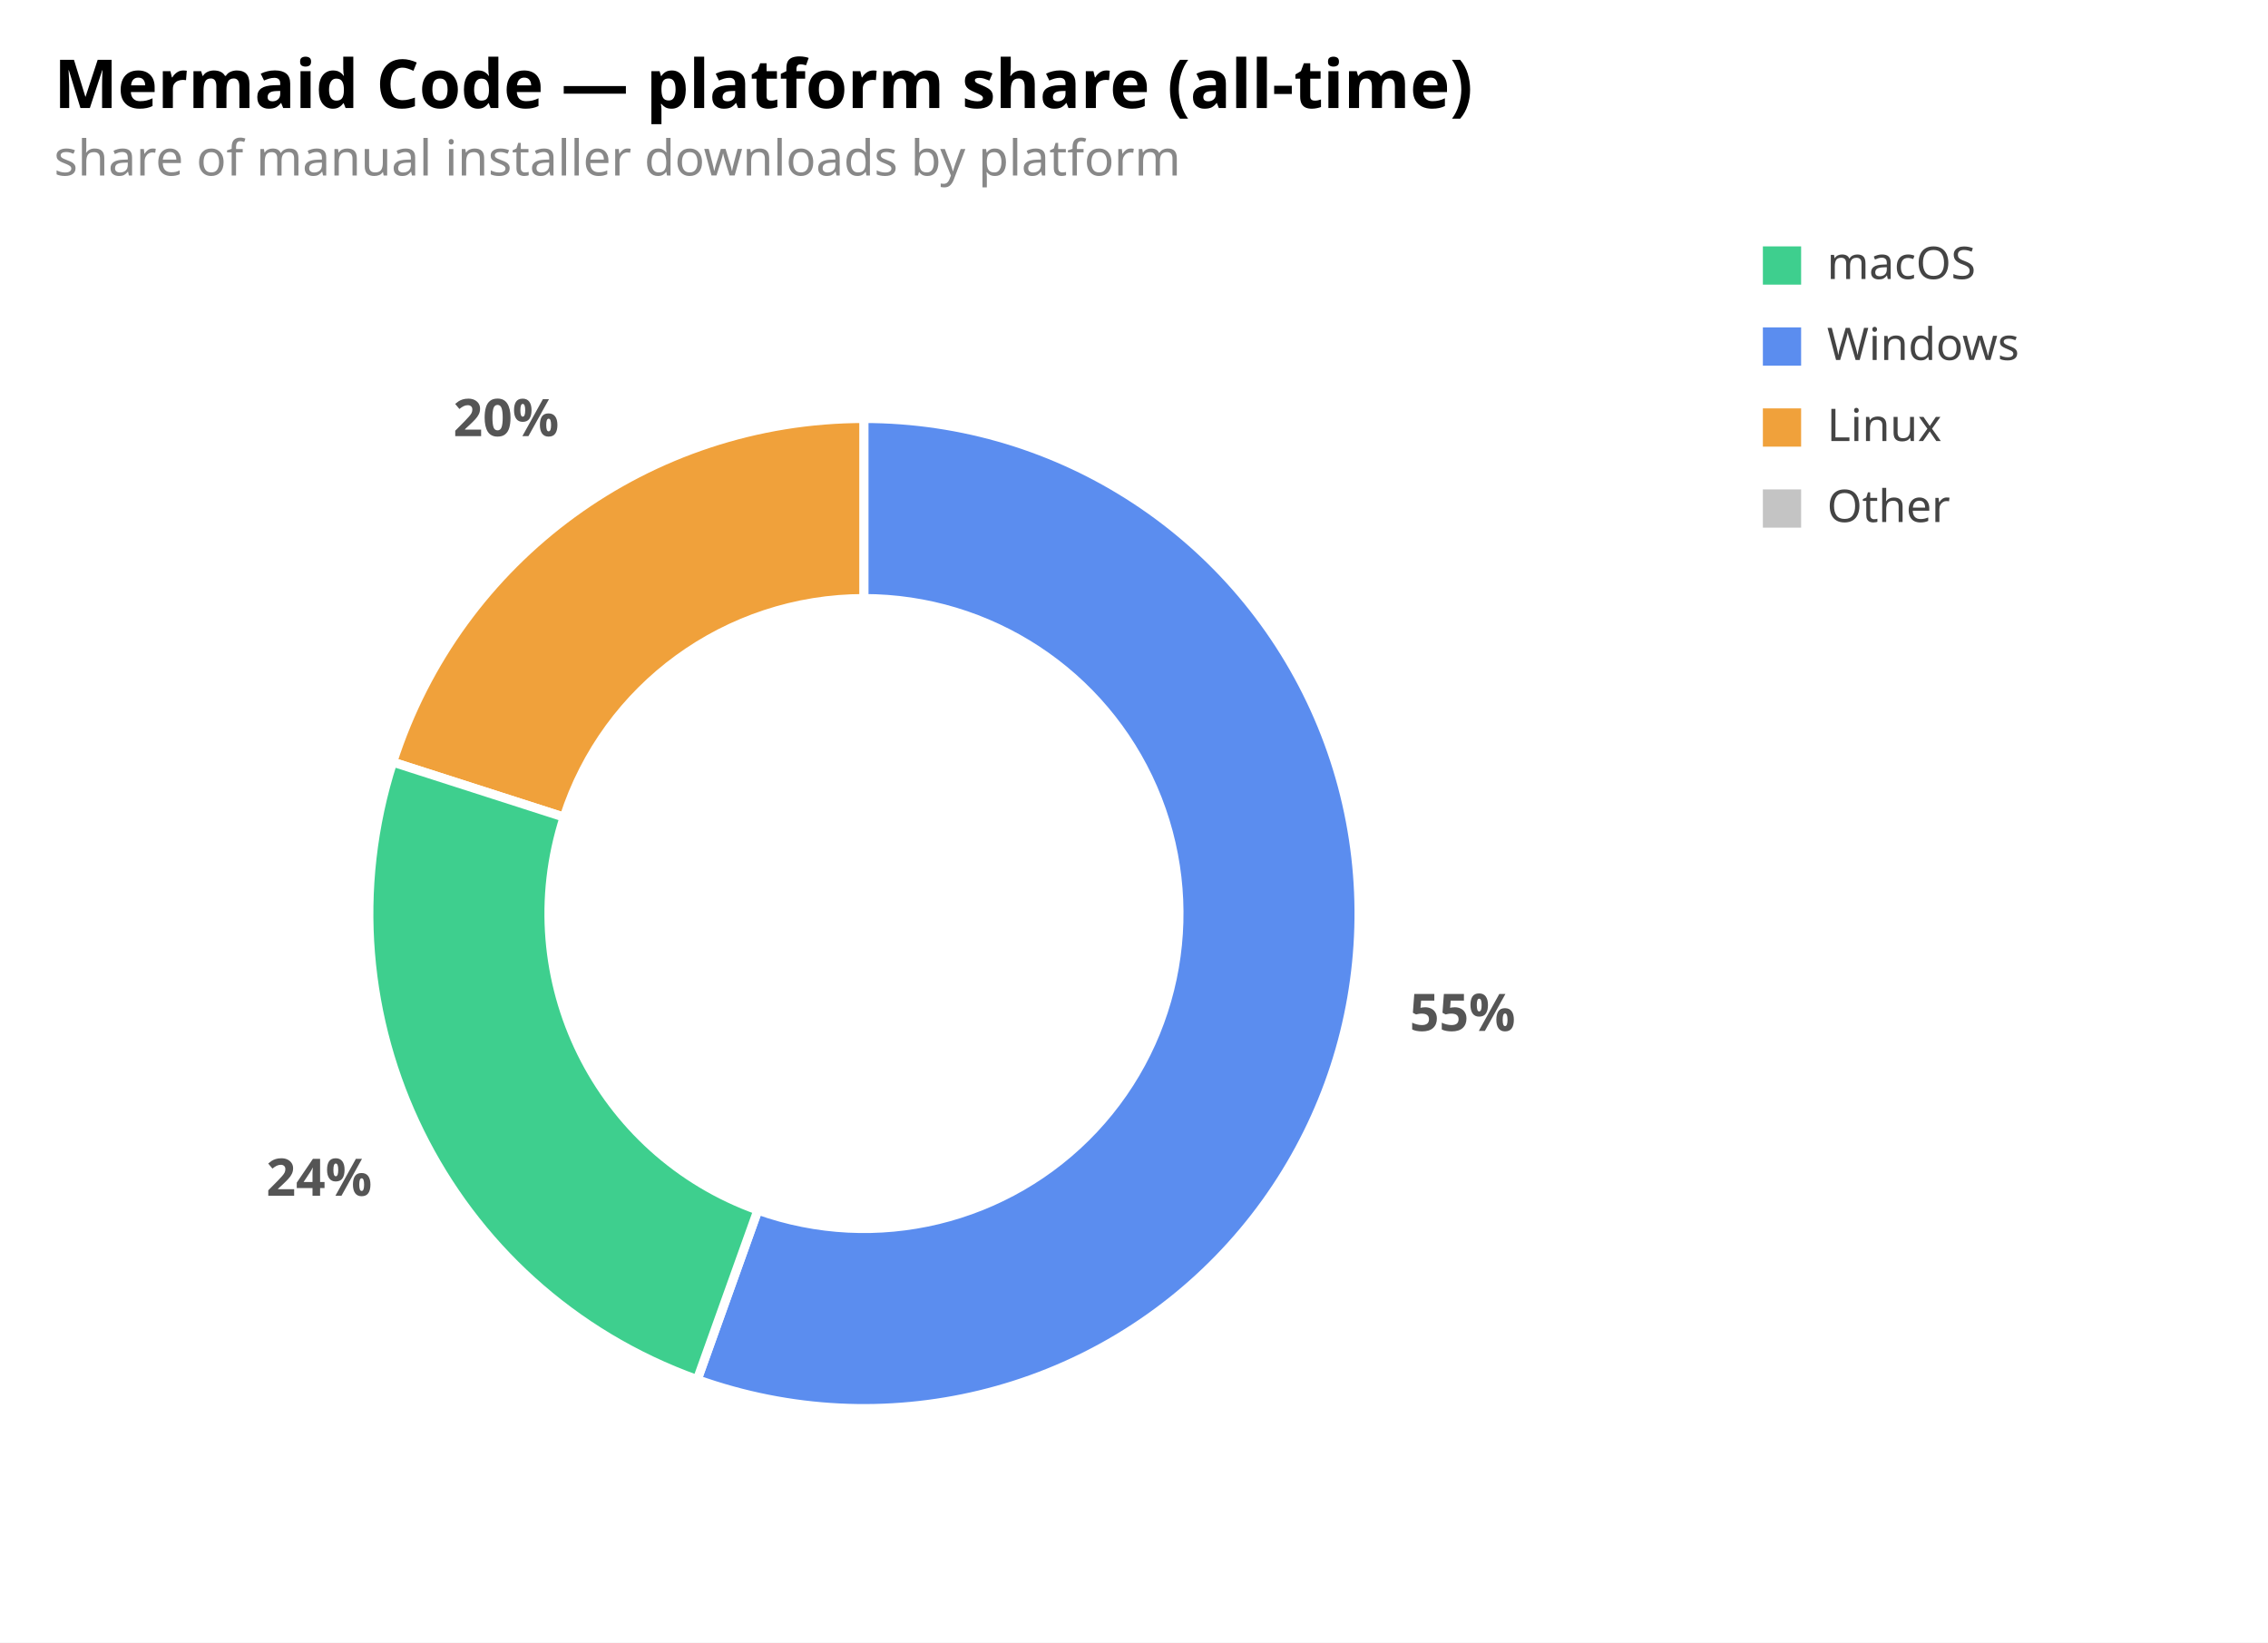
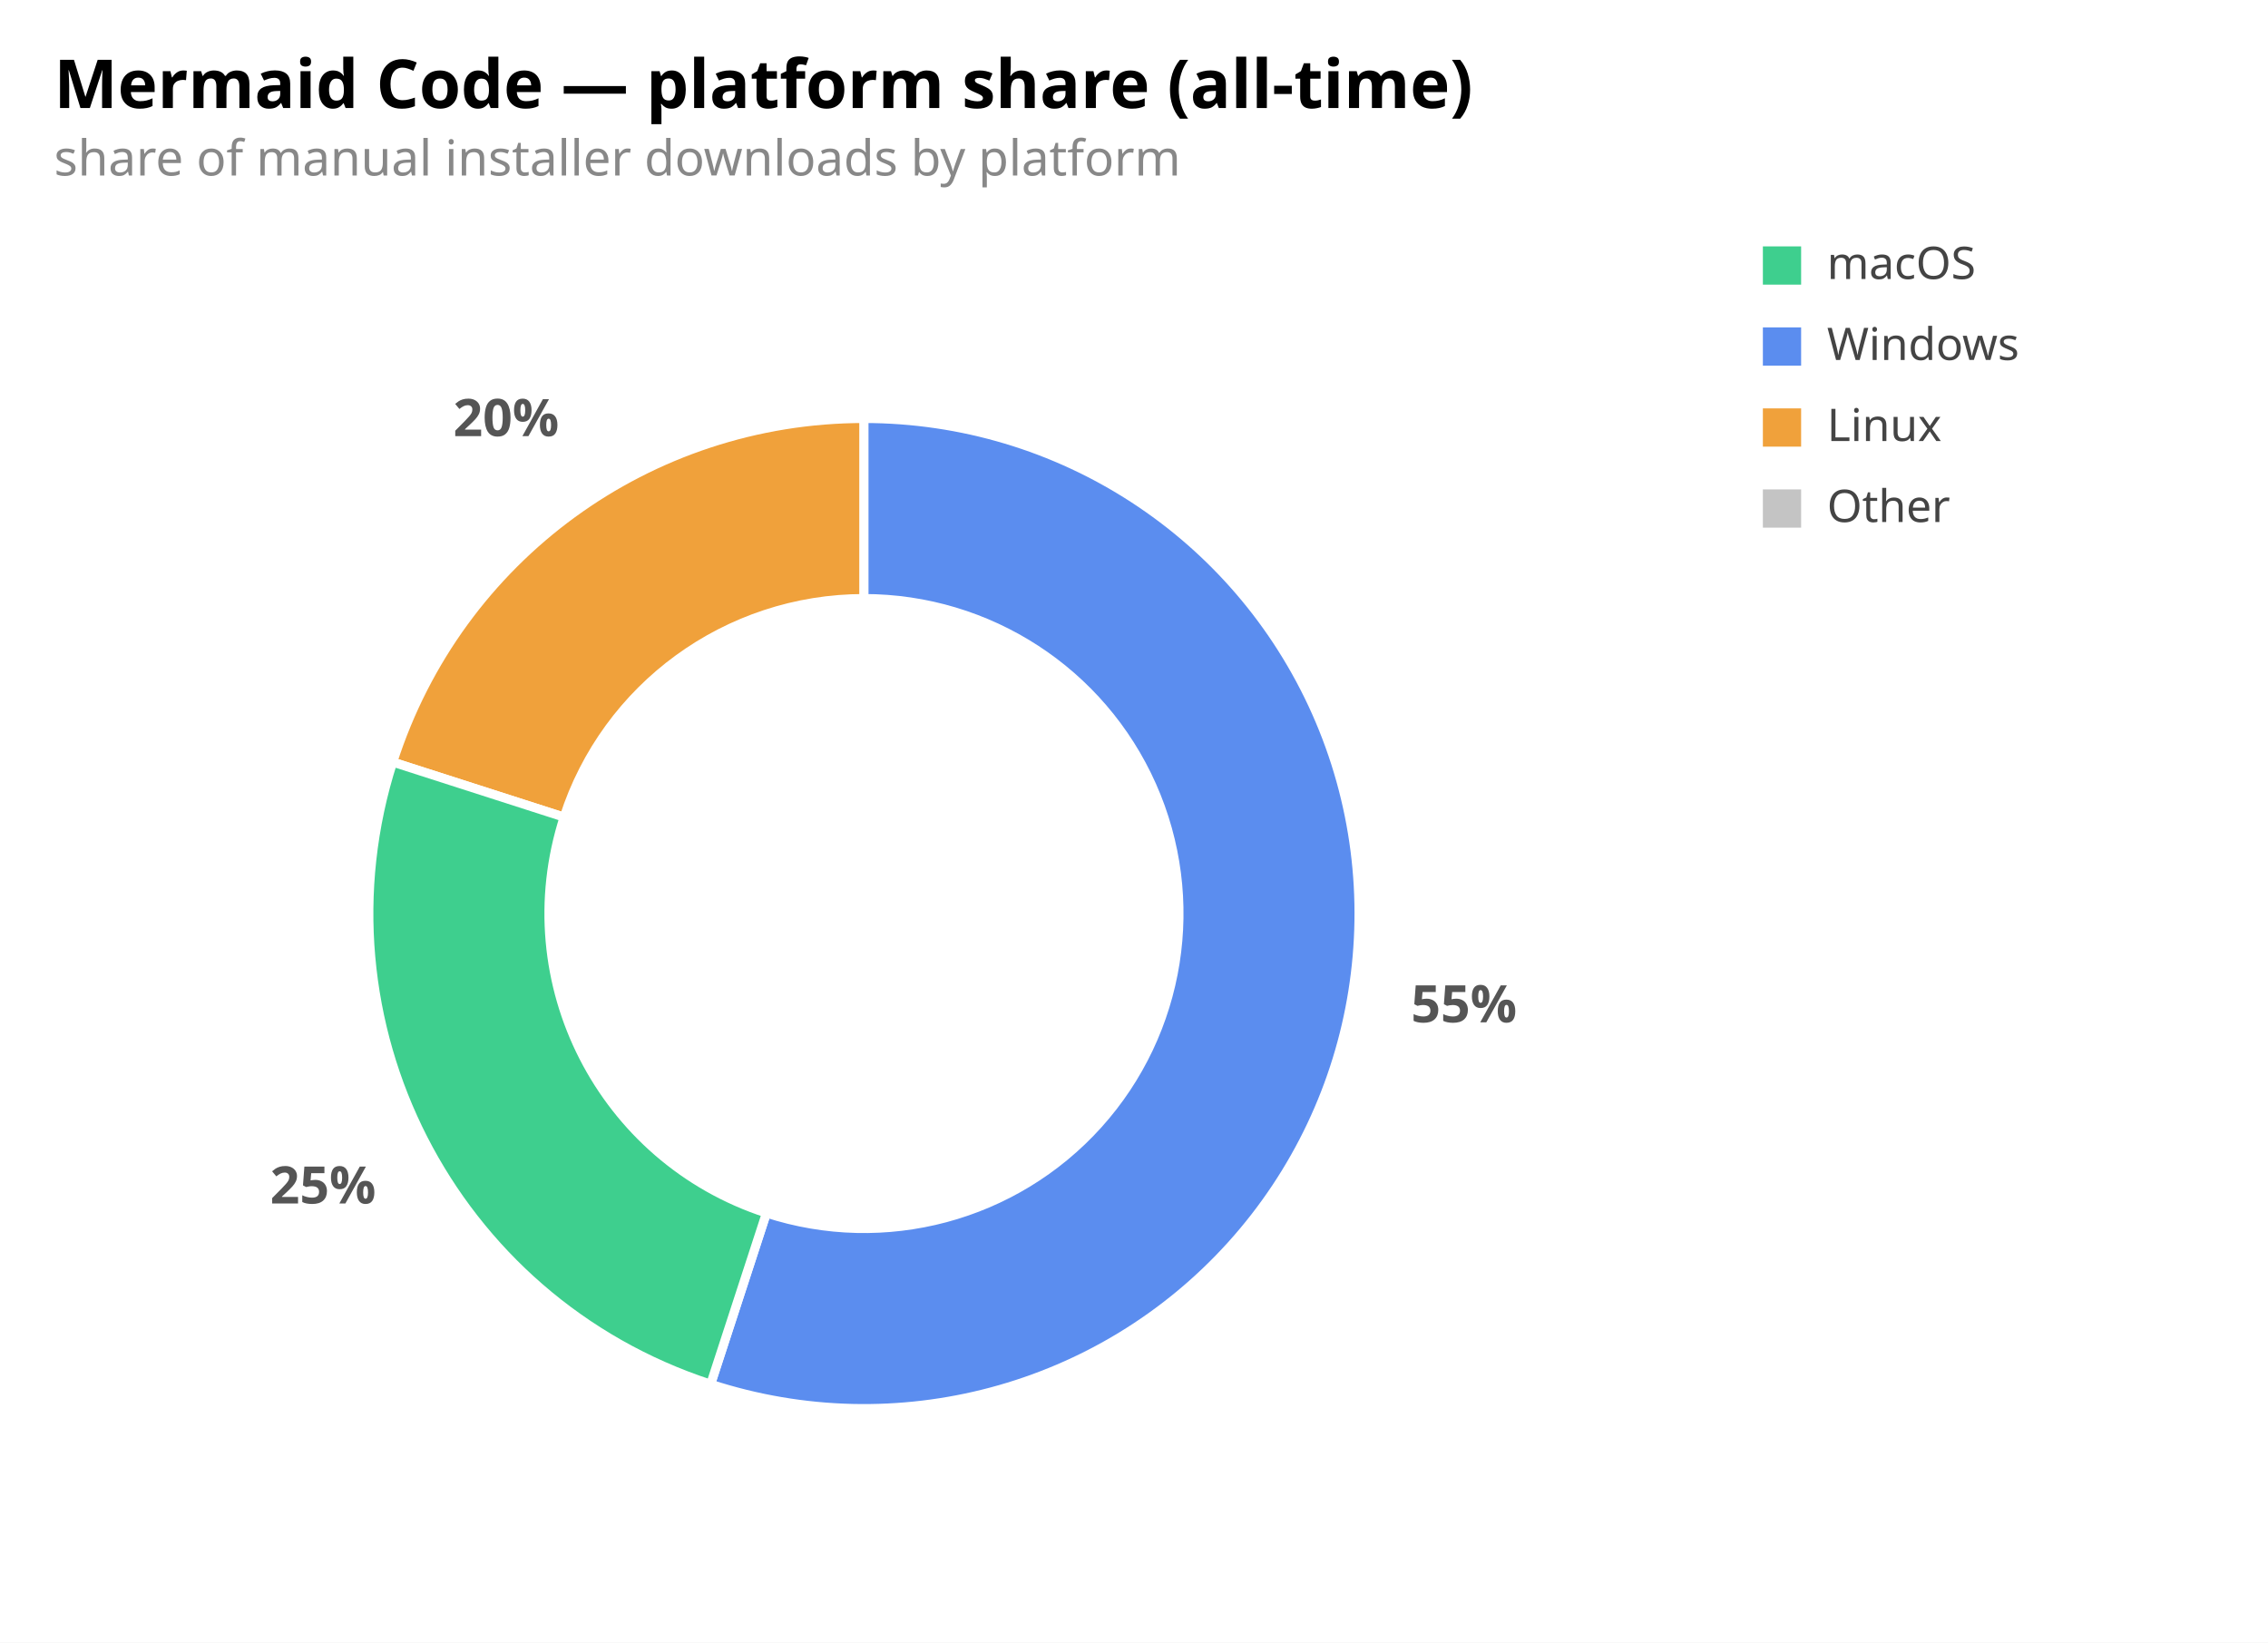
<svg xmlns="http://www.w3.org/2000/svg" version="1.1" class="marks" width="504" height="365" viewBox="0 0 504 365">
  <rect width="504" height="365" fill="white" />
  <g fill="none" stroke-miterlimit="4" transform="translate(12,53)">
    <g class="mark-group role-frame root" role="graphics-object" aria-roledescription="group mark container">
      <g transform="translate(0,0)">
        <path class="background" aria-hidden="true" d="M0,0h360v300h-360Z" />
        <g>
          <g class="mark-arc role-mark layer_0_marks" role="graphics-object" aria-roledescription="arc mark container">
-             <path aria-label="downloads: 77; platform: Linux" role="graphics-symbol" aria-roledescription="arc mark" transform="translate(180,150)" d="M0,-110A110,110,0,0,0,-104.727,-33.649L-66.644,-21.413A70,70,0,0,1,0,-70Z" fill="#f0a13b" stroke="white" stroke-width="2" />
-             <path aria-label="downloads: 213; platform: Windows" role="graphics-symbol" aria-roledescription="arc mark" transform="translate(180,150)" d="M-37.058,103.57A110,110,0,1,0,0,-110L0,-70A70,70,0,1,1,-23.582,65.908Z" fill="#5b8def" stroke="white" stroke-width="2" />
-             <path aria-label="downloads: 94; platform: macOS" role="graphics-symbol" aria-roledescription="arc mark" transform="translate(180,150)" d="M-104.727,-33.649A110,110,0,0,0,-37.058,103.57L-23.582,65.908A70,70,0,0,1,-66.644,-21.413Z" fill="#3ecf8e" stroke="white" stroke-width="2" />
+             <path aria-label="downloads: 78; platform: Linux" role="graphics-symbol" aria-roledescription="arc mark" transform="translate(180,150)" d="M0,-110A110,110,0,0,0,-104.725,-33.654L-66.643,-21.416A70,70,0,0,1,0,-70Z" fill="#f0a13b" stroke="white" stroke-width="2" />
+             <path aria-label="downloads: 214; platform: Windows" role="graphics-symbol" aria-roledescription="arc mark" transform="translate(180,150)" d="M-34.076,104.589A110,110,0,1,0,0,-110L0,-70A70,70,0,1,1,-21.685,66.556Z" fill="#5b8def" stroke="white" stroke-width="2" />
+             <path aria-label="downloads: 97; platform: macOS" role="graphics-symbol" aria-roledescription="arc mark" transform="translate(180,150)" d="M-104.725,-33.654A110,110,0,0,0,-34.076,104.589L-21.685,66.556A70,70,0,0,1,-66.643,-21.416Z" fill="#3ecf8e" stroke="white" stroke-width="2" />
          </g>
          <g class="mark-text role-mark layer_1_marks" role="graphics-object" aria-roledescription="text mark container">
-             <text aria-label="downloads: 77; platform: Linux; frac: 20%" role="graphics-symbol" aria-roledescription="text mark" text-anchor="middle" transform="translate(100.4704,43.91269)" font-family="sans-serif" font-size="11.5px" font-weight="600" fill="#555" opacity="1">20%</text>
-             <text aria-label="downloads: 213; platform: Windows; frac: 55%" role="graphics-symbol" aria-roledescription="text mark" text-anchor="middle" transform="translate(313.0125,176.0799)" font-family="sans-serif" font-size="11.5px" font-weight="600" fill="#555" opacity="1">55%</text>
-             <text aria-label="downloads: 94; platform: macOS; frac: 24%" role="graphics-symbol" aria-roledescription="text mark" text-anchor="middle" transform="translate(58.92218,212.709)" font-family="sans-serif" font-size="11.5px" font-weight="600" fill="#555" opacity="1">24%</text>
+             <text aria-label="downloads: 78; platform: Linux; frac: 20%" role="graphics-symbol" aria-roledescription="text mark" text-anchor="middle" transform="translate(100.4727,43.91102)" font-family="sans-serif" font-size="11.5px" font-weight="600" fill="#555" opacity="1">20%</text>
+             <text aria-label="downloads: 214; platform: Windows; frac: 55%" role="graphics-symbol" aria-roledescription="text mark" text-anchor="middle" transform="translate(313.3294,174.1725)" font-family="sans-serif" font-size="11.5px" font-weight="600" fill="#555" opacity="1">55%</text>
+             <text aria-label="downloads: 97; platform: macOS; frac: 25%" role="graphics-symbol" aria-roledescription="text mark" text-anchor="middle" transform="translate(59.78845,214.4344)" font-family="sans-serif" font-size="11.5px" font-weight="600" fill="#555" opacity="1">25%</text>
          </g>
          <g class="mark-group role-legend" role="graphics-symbol" aria-roledescription="legend" aria-label="Symbol legend for fill color with 4 values: macOS, Windows, Linux, Other">
            <g transform="translate(378,0)">
              <path class="background" aria-hidden="true" d="M0,0h72v68h-72Z" pointer-events="none" />
              <g>
                <g class="mark-group role-legend-entry">
                  <g transform="translate(0,0)">
                    <path class="background" aria-hidden="true" d="M0,0h0v0h0Z" pointer-events="none" />
                    <g>
                      <g class="mark-group role-scope" role="graphics-object" aria-roledescription="group mark container">
                        <g transform="translate(0,0)">
                          <path class="background" aria-hidden="true" d="M0,0h72v14h-72Z" pointer-events="none" opacity="1" />
                          <g>
                            <g class="mark-symbol role-legend-symbol" pointer-events="none">
                              <path transform="translate(6,6)" d="M-5,-5h10v10h-10Z" fill="#3ecf8e" stroke="white" stroke-width="1.5" opacity="1" />
                            </g>
                            <g class="mark-text role-legend-label" pointer-events="none">
                              <text text-anchor="start" transform="translate(16,9)" font-family="sans-serif" font-size="10px" fill="#444" opacity="1">macOS</text>
                            </g>
                          </g>
                          <path class="foreground" aria-hidden="true" d="" pointer-events="none" display="none" />
                        </g>
                        <g transform="translate(0,18)">
                          <path class="background" aria-hidden="true" d="M0,0h72v14h-72Z" pointer-events="none" opacity="1" />
                          <g>
                            <g class="mark-symbol role-legend-symbol" pointer-events="none">
                              <path transform="translate(6,6)" d="M-5,-5h10v10h-10Z" fill="#5b8def" stroke="white" stroke-width="1.5" opacity="1" />
                            </g>
                            <g class="mark-text role-legend-label" pointer-events="none">
                              <text text-anchor="start" transform="translate(16,9)" font-family="sans-serif" font-size="10px" fill="#444" opacity="1">Windows</text>
                            </g>
                          </g>
                          <path class="foreground" aria-hidden="true" d="" pointer-events="none" display="none" />
                        </g>
                        <g transform="translate(0,36)">
                          <path class="background" aria-hidden="true" d="M0,0h72v14h-72Z" pointer-events="none" opacity="1" />
                          <g>
                            <g class="mark-symbol role-legend-symbol" pointer-events="none">
                              <path transform="translate(6,6)" d="M-5,-5h10v10h-10Z" fill="#f0a13b" stroke="white" stroke-width="1.5" opacity="1" />
                            </g>
                            <g class="mark-text role-legend-label" pointer-events="none">
                              <text text-anchor="start" transform="translate(16,9)" font-family="sans-serif" font-size="10px" fill="#444" opacity="1">Linux</text>
                            </g>
                          </g>
                          <path class="foreground" aria-hidden="true" d="" pointer-events="none" display="none" />
                        </g>
                        <g transform="translate(0,54)">
                          <path class="background" aria-hidden="true" d="M0,0h72v14h-72Z" pointer-events="none" opacity="1" />
                          <g>
                            <g class="mark-symbol role-legend-symbol" pointer-events="none">
                              <path transform="translate(6,6)" d="M-5,-5h10v10h-10Z" fill="#c4c4c4" stroke="white" stroke-width="1.5" opacity="1" />
                            </g>
                            <g class="mark-text role-legend-label" pointer-events="none">
                              <text text-anchor="start" transform="translate(16,9)" font-family="sans-serif" font-size="10px" fill="#444" opacity="1">Other</text>
                            </g>
                          </g>
                          <path class="foreground" aria-hidden="true" d="" pointer-events="none" display="none" />
                        </g>
                      </g>
                    </g>
                    <path class="foreground" aria-hidden="true" d="" pointer-events="none" display="none" />
                  </g>
                </g>
              </g>
              <path class="foreground" aria-hidden="true" d="" pointer-events="none" display="none" />
            </g>
          </g>
          <g class="mark-group role-title">
            <g transform="translate(0,-41)">
              <path class="background" aria-hidden="true" d="M0,0h0v0h0Z" pointer-events="none" />
              <g>
                <g class="mark-text role-title-text" role="graphics-symbol" aria-roledescription="title" aria-label="Title text 'Mermaid Code — platform share (all-time)'" pointer-events="none">
                  <text text-anchor="start" transform="translate(0,12)" font-family="sans-serif" font-size="15px" font-weight="600" fill="#000" opacity="1">Mermaid Code — platform share (all-time)</text>
                </g>
                <g class="mark-text role-title-subtitle" role="graphics-symbol" aria-roledescription="subtitle" aria-label="Subtitle text 'share of manual installer downloads by platform'" pointer-events="none">
                  <text text-anchor="start" transform="translate(0,27)" font-family="sans-serif" font-size="11px" fill="#888" opacity="1">share of manual installer downloads by platform</text>
                </g>
              </g>
              <path class="foreground" aria-hidden="true" d="" pointer-events="none" display="none" />
            </g>
          </g>
        </g>
        <path class="foreground" aria-hidden="true" d="" display="none" />
      </g>
    </g>
  </g>
</svg>
